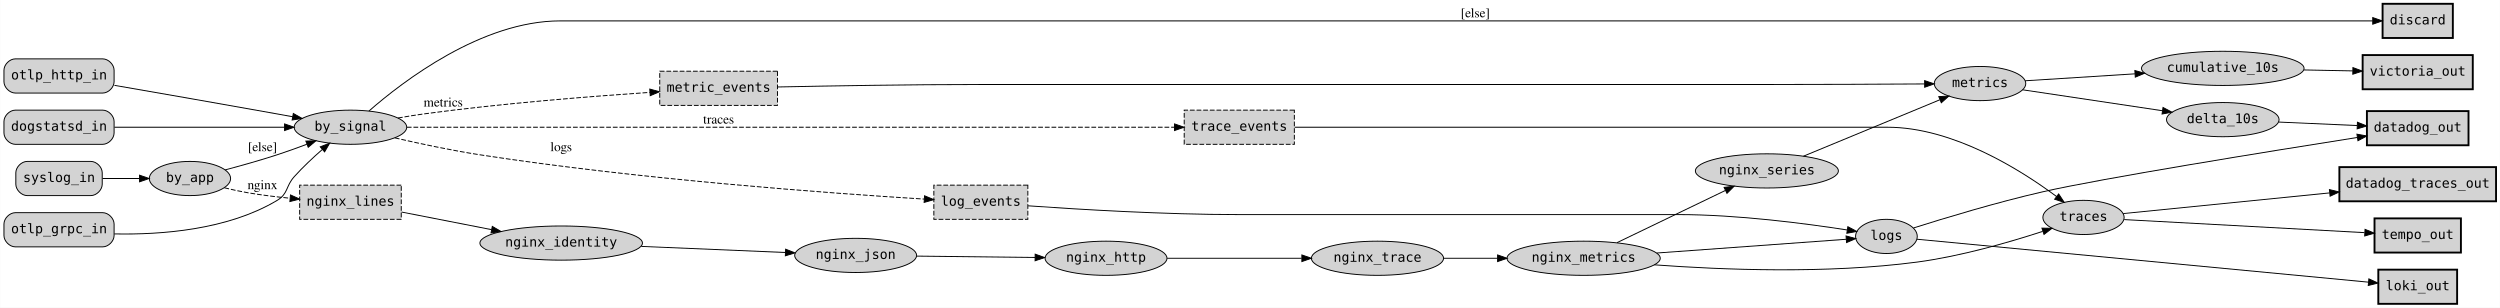
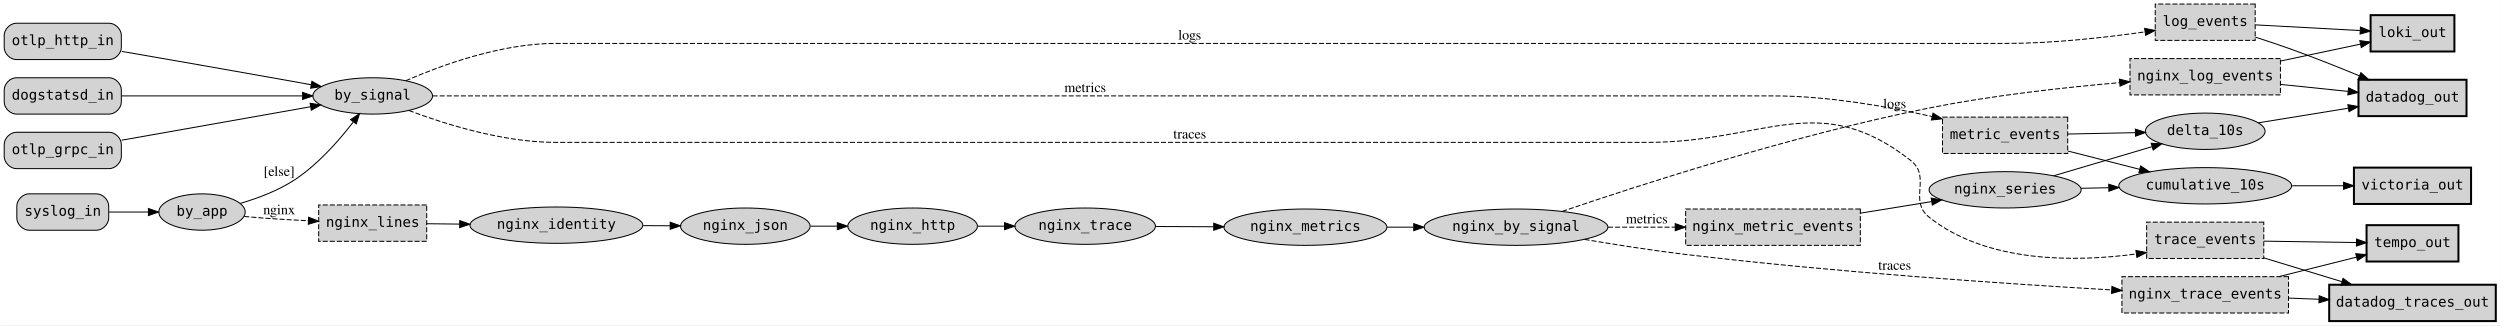
- <svg xmlns="http://www.w3.org/2000/svg" width="2633pt" height="324pt" viewBox="0.00 0.00 2632.67 324.00">
-   <g id="graph0" class="graph" transform="scale(1 1) rotate(0) translate(4 320)">
-     <polygon fill="white" stroke="transparent" points="-4,4 -4,-320 2628.67,-320 2628.67,4 -4,4" />
+ <svg xmlns="http://www.w3.org/2000/svg" width="2476pt" height="322pt" viewBox="0.00 0.00 2475.67 322.00">
+   <g id="graph0" class="graph" transform="scale(1 1) rotate(0) translate(4 318)">
+     <polygon fill="white" stroke="transparent" points="-4,4 -4,-318 2471.67,-318 2471.67,4 -4,4" />
    <g id="node1" class="node">
-       <ellipse fill="lightgrey" stroke="black" cx="195.9" cy="-132" rx="42.79" ry="18" />
-       <text text-anchor="middle" x="195.9" y="-128.3" font-family="monospace" font-size="14.00">by_app</text>
+       <ellipse fill="lightgrey" stroke="black" cx="195.9" cy="-108" rx="42.79" ry="18" />
+       <text text-anchor="middle" x="195.9" y="-104.3" font-family="monospace" font-size="14.00">by_app</text>
    </g>
    <g id="node2" class="node">
-       <ellipse fill="lightgrey" stroke="black" cx="364.94" cy="-186" rx="59.29" ry="18" />
-       <text text-anchor="middle" x="364.94" y="-182.3" font-family="monospace" font-size="14.00">by_signal</text>
+       <ellipse fill="lightgrey" stroke="black" cx="364.94" cy="-223" rx="59.29" ry="18" />
+       <text text-anchor="middle" x="364.94" y="-219.3" font-family="monospace" font-size="14.00">by_signal</text>
    </g>
    <g id="edge3" class="edge">
-       <path fill="none" stroke="black" d="M232.96,-141.07C249.74,-145.51 269.9,-151.15 287.79,-157 297.98,-160.33 308.81,-164.23 319.01,-168.07" />
-       <polygon fill="black" stroke="black" points="317.96,-171.42 328.55,-171.72 320.46,-164.88 317.96,-171.42" />
-       <text text-anchor="middle" x="272.29" y="-160.8" font-family="Times,serif" font-size="14.00">[else]</text>
+       <path fill="none" stroke="black" d="M233.74,-116.52C251.07,-121.61 271.46,-129.22 287.79,-140 310.79,-155.18 331.55,-178.81 345.56,-196.97" />
+       <polygon fill="black" stroke="black" points="343.07,-199.49 351.87,-205.39 348.67,-195.29 343.07,-199.49" />
+       <text text-anchor="middle" x="272.29" y="-143.8" font-family="Times,serif" font-size="14.00">[else]</text>
+     </g>
+     <g id="node15" class="node">
+       <polygon fill="lightgrey" stroke="black" stroke-dasharray="5,2" points="418.44,-115 311.44,-115 311.44,-79 418.44,-79 418.44,-115" />
+       <text text-anchor="middle" x="364.94" y="-93.3" font-family="monospace" font-size="14.00">nginx_lines</text>
+     </g>
+     <g id="edge2" class="edge">
+       <path fill="none" stroke="black" stroke-dasharray="5,2" d="M237.79,-103.61C244.15,-103.01 250.64,-102.45 256.79,-102 271.06,-100.95 286.42,-100.08 300.93,-99.38" />
+       <polygon fill="black" stroke="black" points="301.49,-102.86 311.31,-98.9 301.16,-95.87 301.49,-102.86" />
+       <text text-anchor="middle" x="272.29" y="-105.8" font-family="Times,serif" font-size="14.00">nginx</text>
+     </g>
+     <g id="node8" class="node">
+       <polygon fill="lightgrey" stroke="black" stroke-dasharray="5,2" points="2229.38,-314 2130.38,-314 2130.38,-278 2229.38,-278 2229.38,-314" />
+       <text text-anchor="middle" x="2179.88" y="-292.3" font-family="monospace" font-size="14.00">log_events</text>
+     </g>
+     <g id="edge7" class="edge">
+       <path fill="none" stroke="black" stroke-dasharray="5,2" d="M397.64,-238.04C432.98,-253.4 492.22,-275 545.87,-275 545.87,-275 545.87,-275 1982.69,-275 2029.08,-275 2081.28,-280.87 2120.16,-286.41" />
+       <polygon fill="black" stroke="black" points="2119.86,-289.9 2130.26,-287.88 2120.87,-282.97 2119.86,-289.9" />
+       <text text-anchor="middle" x="1174.13" y="-278.8" font-family="Times,serif" font-size="14.00">logs</text>
+     </g>
+     <g id="node10" class="node">
+       <polygon fill="lightgrey" stroke="black" stroke-dasharray="5,2" points="2043.69,-202 1919.69,-202 1919.69,-166 2043.69,-166 2043.69,-202" />
+       <text text-anchor="middle" x="1981.69" y="-180.3" font-family="monospace" font-size="14.00">metric_events</text>
+     </g>
+     <g id="edge8" class="edge">
+       <path fill="none" stroke="black" stroke-dasharray="5,2" d="M424.28,-223C459.5,-223 505.26,-223 545.87,-223 545.87,-223 545.87,-223 1752.8,-223 1805.79,-223 1864.73,-212.63 1909.4,-202.58" />
+       <polygon fill="black" stroke="black" points="1910.31,-205.96 1919.28,-200.31 1908.75,-199.14 1910.31,-205.96" />
+       <text text-anchor="middle" x="1070.59" y="-226.8" font-family="Times,serif" font-size="14.00">metrics</text>
+     </g>
+     <g id="node26" class="node">
+       <polygon fill="lightgrey" stroke="black" stroke-dasharray="5,2" points="2237.88,-98 2121.88,-98 2121.88,-62 2237.88,-62 2237.88,-98" />
+       <text text-anchor="middle" x="2179.88" y="-76.3" font-family="monospace" font-size="14.00">trace_events</text>
+     </g>
+     <g id="edge9" class="edge">
+       <path fill="none" stroke="black" stroke-dasharray="5,2" d="M400.77,-208.57C436.54,-195.08 494.12,-177 545.87,-177 545.87,-177 545.87,-177 1627.8,-177 1743.85,-177 1796.93,-230.56 1888.3,-159 1908.88,-142.88 1885.84,-119.28 1906.3,-103 1963.74,-57.3 2051.18,-58.4 2111.46,-66.45" />
+       <polygon fill="black" stroke="black" points="2111.24,-69.95 2121.64,-67.91 2112.23,-63.02 2111.24,-69.95" />
+       <text text-anchor="middle" x="1174.13" y="-180.8" font-family="Times,serif" font-size="14.00">traces</text>
+     </g>
+     <g id="node3" class="node">
+       <ellipse fill="lightgrey" stroke="black" cx="2179.88" cy="-134" rx="85.59" ry="18" />
+       <text text-anchor="middle" x="2179.88" y="-130.3" font-family="monospace" font-size="14.00">cumulative_10s</text>
+     </g>
+     <g id="node27" class="node">
+       <polygon fill="lightgrey" stroke="black" stroke-width="2" points="2443.17,-152 2327.17,-152 2327.17,-116 2443.17,-116 2443.17,-152" />
+       <text text-anchor="middle" x="2385.17" y="-130.3" font-family="monospace" font-size="14.00">victoria_out</text>
+     </g>
+     <g id="edge33" class="edge">
+       <path fill="none" stroke="black" d="M2265.92,-134C2282.79,-134 2300.28,-134 2316.48,-134" />
+       <polygon fill="black" stroke="black" points="2316.91,-137.5 2326.91,-134 2316.91,-130.5 2316.91,-137.5" />
+     </g>
+     <g id="node4" class="node">
+       <polygon fill="lightgrey" stroke="black" stroke-width="2" points="2438.67,-239 2331.67,-239 2331.67,-203 2438.67,-203 2438.67,-239" />
+       <text text-anchor="middle" x="2385.17" y="-217.3" font-family="monospace" font-size="14.00">datadog_out</text>
+     </g>
+     <g id="node5" class="node">
+       <polygon fill="lightgrey" stroke="black" stroke-width="2" points="2467.67,-36 2302.67,-36 2302.67,0 2467.67,0 2467.67,-36" />
+       <text text-anchor="middle" x="2385.17" y="-14.3" font-family="monospace" font-size="14.00">datadog_traces_out</text>
+     </g>
+     <g id="node6" class="node">
+       <ellipse fill="lightgrey" stroke="black" cx="2179.88" cy="-188" rx="59.29" ry="18" />
+       <text text-anchor="middle" x="2179.88" y="-184.3" font-family="monospace" font-size="14.00">delta_10s</text>
+     </g>
+     <g id="edge14" class="edge">
+       <path fill="none" stroke="black" d="M2232.44,-196.37C2259.59,-200.78 2293.09,-206.22 2321.71,-210.86" />
+       <polygon fill="black" stroke="black" points="2321.17,-214.32 2331.6,-212.47 2322.29,-207.41 2321.17,-214.32" />
+     </g>
+     <g id="node7" class="node">
+       <path fill="lightgrey" stroke="black" d="M104,-241C104,-241 12,-241 12,-241 6,-241 0,-235 0,-229 0,-229 0,-217 0,-217 0,-211 6,-205 12,-205 12,-205 104,-205 104,-205 110,-205 116,-211 116,-217 116,-217 116,-229 116,-229 116,-235 110,-241 104,-241" />
+       <text text-anchor="middle" x="58" y="-219.3" font-family="monospace" font-size="14.00">dogstatsd_in</text>
+     </g>
+     <g id="edge4" class="edge">
+       <path fill="none" stroke="black" d="M116.36,-223C167.17,-223 241.45,-223 295.38,-223" />
+       <polygon fill="black" stroke="black" points="295.54,-226.5 305.54,-223 295.54,-219.5 295.54,-226.5" />
+     </g>
+     <g id="edge12" class="edge">
+       <path fill="none" stroke="black" d="M2229.52,-281.22C2241.41,-277.41 2254.05,-273.2 2265.67,-269 2287.85,-260.99 2312.03,-251.36 2332.72,-242.84" />
+       <polygon fill="black" stroke="black" points="2334.07,-246.07 2341.97,-239.01 2331.39,-239.6 2334.07,-246.07" />
+     </g>
+     <g id="node9" class="node">
+       <polygon fill="lightgrey" stroke="black" stroke-width="2" points="2426.67,-303 2343.67,-303 2343.67,-267 2426.67,-267 2426.67,-303" />
+       <text text-anchor="middle" x="2385.17" y="-281.3" font-family="monospace" font-size="14.00">loki_out</text>
+     </g>
+     <g id="edge19" class="edge">
+       <path fill="none" stroke="black" d="M2229.57,-293.37C2260.81,-291.67 2301.31,-289.48 2333.02,-287.77" />
+       <polygon fill="black" stroke="black" points="2333.61,-291.24 2343.41,-287.21 2333.23,-284.25 2333.61,-291.24" />
+     </g>
+     <g id="edge10" class="edge">
+       <path fill="none" stroke="black" d="M2043.96,-168.39C2066.49,-162.64 2092.04,-156.13 2114.81,-150.33" />
+       <polygon fill="black" stroke="black" points="2115.89,-153.67 2124.71,-147.81 2114.16,-146.88 2115.89,-153.67" />
+     </g>
+     <g id="edge17" class="edge">
+       <path fill="none" stroke="black" d="M2043.96,-185.25C2065.12,-185.68 2088.95,-186.17 2110.63,-186.61" />
+       <polygon fill="black" stroke="black" points="2110.69,-190.11 2120.76,-186.81 2110.83,-183.11 2110.69,-190.11" />
+     </g>
+     <g id="node11" class="node">
+       <ellipse fill="lightgrey" stroke="black" cx="1497.31" cy="-93" rx="90.98" ry="18" />
+       <text text-anchor="middle" x="1497.31" y="-89.3" font-family="monospace" font-size="14.00">nginx_by_signal</text>
+     </g>
+     <g id="node16" class="node">
+       <polygon fill="lightgrey" stroke="black" stroke-dasharray="5,2" points="2254.38,-260 2105.38,-260 2105.38,-224 2254.38,-224 2254.38,-260" />
+       <text text-anchor="middle" x="2179.88" y="-238.3" font-family="monospace" font-size="14.00">nginx_log_events</text>
+     </g>
+     <g id="edge22" class="edge">
+       <path fill="none" stroke="black" stroke-dasharray="5,2" d="M1542.98,-108.61C1617.38,-134 1771.82,-184.1 1906.3,-211 1968.93,-223.53 2040.75,-231.44 2094.94,-236.13" />
+       <polygon fill="black" stroke="black" points="2094.93,-239.64 2105.19,-237 2095.52,-232.66 2094.93,-239.64" />
+       <text text-anchor="middle" x="1872.3" y="-210.8" font-family="Times,serif" font-size="14.00">logs</text>
    </g>
    <g id="node17" class="node">
-       <polygon fill="lightgrey" stroke="black" stroke-dasharray="5,2" points="418.44,-125 311.44,-125 311.44,-89 418.44,-89 418.44,-125" />
-       <text text-anchor="middle" x="364.94" y="-103.3" font-family="monospace" font-size="14.00">nginx_lines</text>
-     </g>
-     <g id="edge2" class="edge">
-       <path fill="none" stroke="black" stroke-dasharray="5,2" d="M232.18,-122.22C240.22,-120.25 248.76,-118.37 256.79,-117 271.16,-114.55 286.71,-112.66 301.4,-111.22" />
-       <polygon fill="black" stroke="black" points="301.78,-114.7 311.41,-110.3 301.13,-107.73 301.78,-114.7" />
-       <text text-anchor="middle" x="272.29" y="-120.8" font-family="Times,serif" font-size="14.00">nginx</text>
-     </g>
-     <g id="node7" class="node">
-       <polygon fill="lightgrey" stroke="black" stroke-width="2" points="2579.17,-316 2505.17,-316 2505.17,-280 2579.17,-280 2579.17,-316" />
-       <text text-anchor="middle" x="2542.17" y="-294.3" font-family="monospace" font-size="14.00">discard</text>
+       <polygon fill="lightgrey" stroke="black" stroke-dasharray="5,2" points="1838.3,-111 1665.3,-111 1665.3,-75 1838.3,-75 1838.3,-111" />
+       <text text-anchor="middle" x="1751.8" y="-89.3" font-family="monospace" font-size="14.00">nginx_metric_events</text>
+     </g>
+     <g id="edge23" class="edge">
+       <path fill="none" stroke="black" stroke-dasharray="5,2" d="M1588.4,-93C1609.91,-93 1632.96,-93 1654.74,-93" />
+       <polygon fill="black" stroke="black" points="1654.98,-96.5 1664.98,-93 1654.98,-89.5 1654.98,-96.5" />
+       <text text-anchor="middle" x="1626.8" y="-96.8" font-family="Times,serif" font-size="14.00">metrics</text>
+     </g>
+     <g id="node21" class="node">
+       <polygon fill="lightgrey" stroke="black" stroke-dasharray="5,2" points="2262.38,-44 2097.38,-44 2097.38,-8 2262.38,-8 2262.38,-44" />
+       <text text-anchor="middle" x="2179.88" y="-22.3" font-family="monospace" font-size="14.00">nginx_trace_events</text>
+     </g>
+     <g id="edge24" class="edge">
+       <path fill="none" stroke="black" stroke-dasharray="5,2" d="M1565.17,-80.89C1595.63,-75.71 1632.2,-69.96 1665.3,-66 1812.47,-48.4 1984.34,-36.82 2087.24,-30.85" />
+       <polygon fill="black" stroke="black" points="2087.5,-34.34 2097.29,-30.27 2087.1,-27.35 2087.5,-34.34" />
+       <text text-anchor="middle" x="1872.3" y="-50.8" font-family="Times,serif" font-size="14.00">traces</text>
+     </g>
+     <g id="node12" class="node">
+       <ellipse fill="lightgrey" stroke="black" cx="899.7" cy="-94" rx="64.19" ry="18" />
+       <text text-anchor="middle" x="899.7" y="-90.3" font-family="monospace" font-size="14.00">nginx_http</text>
+     </g>
+     <g id="node20" class="node">
+       <ellipse fill="lightgrey" stroke="black" cx="1070.59" cy="-94" rx="69.59" ry="18" />
+       <text text-anchor="middle" x="1070.59" y="-90.3" font-family="monospace" font-size="14.00">nginx_trace</text>
+     </g>
+     <g id="edge30" class="edge">
+       <path fill="none" stroke="black" d="M964.07,-94C972.77,-94 981.8,-94 990.74,-94" />
+       <polygon fill="black" stroke="black" points="990.77,-97.5 1000.77,-94 990.77,-90.5 990.77,-97.5" />
+     </g>
+     <g id="node13" class="node">
+       <ellipse fill="lightgrey" stroke="black" cx="546.87" cy="-95" rx="85.59" ry="18" />
+       <text text-anchor="middle" x="546.87" y="-91.3" font-family="monospace" font-size="14.00">nginx_identity</text>
+     </g>
+     <g id="node14" class="node">
+       <ellipse fill="lightgrey" stroke="black" cx="734.01" cy="-94" rx="64.19" ry="18" />
+       <text text-anchor="middle" x="734.01" y="-90.3" font-family="monospace" font-size="14.00">nginx_json</text>
+     </g>
+     <g id="edge27" class="edge">
+       <path fill="none" stroke="black" d="M632.86,-94.54C641.74,-94.49 650.71,-94.44 659.45,-94.4" />
+       <polygon fill="black" stroke="black" points="659.6,-97.9 669.58,-94.34 659.57,-90.9 659.6,-97.9" />
+     </g>
+     <g id="edge25" class="edge">
+       <path fill="none" stroke="black" d="M798.77,-94C807.35,-94 816.21,-94 824.94,-94" />
+       <polygon fill="black" stroke="black" points="825.12,-97.5 835.12,-94 825.12,-90.5 825.12,-97.5" />
+     </g>
+     <g id="edge26" class="edge">
+       <path fill="none" stroke="black" d="M418.47,-96.42C428.71,-96.3 439.74,-96.18 450.88,-96.06" />
+       <polygon fill="black" stroke="black" points="451.16,-99.55 461.12,-95.94 451.08,-92.55 451.16,-99.55" />
+     </g>
+     <g id="edge13" class="edge">
+       <path fill="none" stroke="black" d="M2254.56,-234.39C2276.43,-232.13 2300.18,-229.68 2321.3,-227.49" />
+       <polygon fill="black" stroke="black" points="2321.85,-230.96 2331.44,-226.45 2321.13,-223.99 2321.85,-230.96" />
+     </g>
+     <g id="edge20" class="edge">
+       <path fill="none" stroke="black" d="M2254.56,-257.58C2280.81,-263.14 2309.76,-269.26 2333.62,-274.31" />
+       <polygon fill="black" stroke="black" points="2333.01,-277.76 2343.52,-276.4 2334.46,-270.91 2333.01,-277.76" />
+     </g>
+     <g id="node19" class="node">
+       <ellipse fill="lightgrey" stroke="black" cx="1981.69" cy="-130" rx="75.29" ry="18" />
+       <text text-anchor="middle" x="1981.69" y="-126.3" font-family="monospace" font-size="14.00">nginx_series</text>
+     </g>
+     <g id="edge29" class="edge">
+       <path fill="none" stroke="black" d="M1838.31,-106.88C1861.53,-110.65 1886.43,-114.7 1908.81,-118.33" />
+       <polygon fill="black" stroke="black" points="1908.47,-121.82 1918.91,-119.97 1909.6,-114.91 1908.47,-121.82" />
+     </g>
+     <g id="node18" class="node">
+       <ellipse fill="lightgrey" stroke="black" cx="1288.72" cy="-93" rx="80.69" ry="18" />
+       <text text-anchor="middle" x="1288.72" y="-89.3" font-family="monospace" font-size="14.00">nginx_metrics</text>
+     </g>
+     <g id="edge21" class="edge">
+       <path fill="none" stroke="black" d="M1369.6,-93C1378.16,-93 1386.96,-93 1395.73,-93" />
+       <polygon fill="black" stroke="black" points="1396,-96.5 1406,-93 1396,-89.5 1396,-96.5" />
+     </g>
+     <g id="edge11" class="edge">
+       <path fill="none" stroke="black" d="M2056.86,-131.51C2065.87,-131.7 2075.16,-131.89 2084.41,-132.07" />
+       <polygon fill="black" stroke="black" points="2084.34,-135.57 2094.41,-132.28 2084.48,-128.57 2084.34,-135.57" />
+     </g>
+     <g id="edge18" class="edge">
+       <path fill="none" stroke="black" d="M2029.69,-143.89C2059.02,-152.56 2096.81,-163.74 2127.01,-172.67" />
+       <polygon fill="black" stroke="black" points="2126.36,-176.12 2136.94,-175.6 2128.35,-169.41 2126.36,-176.12" />
+     </g>
+     <g id="edge28" class="edge">
+       <path fill="none" stroke="black" d="M1140.27,-93.68C1158.5,-93.6 1178.47,-93.51 1197.65,-93.42" />
+       <polygon fill="black" stroke="black" points="1197.92,-96.92 1207.91,-93.37 1197.89,-89.92 1197.92,-96.92" />
+     </g>
+     <g id="edge16" class="edge">
+       <path fill="none" stroke="black" d="M2262.4,-22.79C2272.34,-22.4 2282.55,-22 2292.62,-21.6" />
+       <polygon fill="black" stroke="black" points="2292.78,-25.1 2302.64,-21.21 2292.51,-18.1 2292.78,-25.1" />
+     </g>
+     <g id="node25" class="node">
+       <polygon fill="lightgrey" stroke="black" stroke-width="2" points="2430.67,-95 2339.67,-95 2339.67,-59 2430.67,-59 2430.67,-95" />
+       <text text-anchor="middle" x="2385.17" y="-73.3" font-family="monospace" font-size="14.00">tempo_out</text>
+     </g>
+     <g id="edge32" class="edge">
+       <path fill="none" stroke="black" d="M2252.84,-44.05C2278.12,-50.4 2306.1,-57.41 2329.71,-63.34" />
+       <polygon fill="black" stroke="black" points="2328.98,-66.76 2339.54,-65.8 2330.69,-59.97 2328.98,-66.76" />
+     </g>
+     <g id="node22" class="node">
+       <path fill="lightgrey" stroke="black" d="M104,-187C104,-187 12,-187 12,-187 6,-187 0,-181 0,-175 0,-175 0,-163 0,-163 0,-157 6,-151 12,-151 12,-151 104,-151 104,-151 110,-151 116,-157 116,-163 116,-163 116,-175 116,-175 116,-181 110,-187 104,-187" />
+       <text text-anchor="middle" x="58" y="-165.3" font-family="monospace" font-size="14.00">otlp_grpc_in</text>
+     </g>
+     <g id="edge5" class="edge">
+       <path fill="none" stroke="black" d="M116.36,-179.16C169.79,-188.62 249.18,-202.68 303.56,-212.31" />
+       <polygon fill="black" stroke="black" points="302.96,-215.76 313.41,-214.05 304.18,-208.86 302.96,-215.76" />
+     </g>
+     <g id="node23" class="node">
+       <path fill="lightgrey" stroke="black" d="M104,-295C104,-295 12,-295 12,-295 6,-295 0,-289 0,-283 0,-283 0,-271 0,-271 0,-265 6,-259 12,-259 12,-259 104,-259 104,-259 110,-259 116,-265 116,-271 116,-271 116,-283 116,-283 116,-289 110,-295 104,-295" />
+       <text text-anchor="middle" x="58" y="-273.3" font-family="monospace" font-size="14.00">otlp_http_in</text>
+     </g>
+     <g id="edge6" class="edge">
+       <path fill="none" stroke="black" d="M116.38,-267.11C162.67,-259.1 229.45,-247.46 287.79,-237 293.08,-236.05 298.58,-235.06 304.09,-234.05" />
+       <polygon fill="black" stroke="black" points="304.77,-237.49 313.98,-232.25 303.51,-230.6 304.77,-237.49" />
+     </g>
+     <g id="node24" class="node">
+       <path fill="lightgrey" stroke="black" d="M91.5,-126C91.5,-126 24.5,-126 24.5,-126 18.5,-126 12.5,-120 12.5,-114 12.5,-114 12.5,-102 12.5,-102 12.5,-96 18.5,-90 24.5,-90 24.5,-90 91.5,-90 91.5,-90 97.5,-90 103.5,-96 103.5,-102 103.5,-102 103.5,-114 103.5,-114 103.5,-120 97.5,-126 91.5,-126" />
+       <text text-anchor="middle" x="58" y="-104.3" font-family="monospace" font-size="14.00">syslog_in</text>
+     </g>
+     <g id="edge1" class="edge">
+       <path fill="none" stroke="black" d="M103.87,-108C116.32,-108 129.94,-108 142.76,-108" />
+       <polygon fill="black" stroke="black" points="142.83,-111.5 152.83,-108 142.83,-104.5 142.83,-111.5" />
    </g>
    <g id="edge15" class="edge">
-       <path fill="none" stroke="black" d="M384.32,-203.01C420.16,-234.34 503.17,-298 585.87,-298 585.87,-298 585.87,-298 2337.87,-298 2391.72,-298 2453.59,-298 2494.8,-298" />
-       <polygon fill="black" stroke="black" points="2494.81,-301.5 2504.81,-298 2494.81,-294.5 2494.81,-301.5" />
-       <text text-anchor="middle" x="1549.63" y="-301.8" font-family="Times,serif" font-size="14.00">[else]</text>
-     </g>
-     <g id="node9" class="node">
-       <polygon fill="lightgrey" stroke="black" stroke-dasharray="5,2" points="1078.36,-125 979.36,-125 979.36,-89 1078.36,-89 1078.36,-125" />
-       <text text-anchor="middle" x="1028.86" y="-103.3" font-family="monospace" font-size="14.00">log_events</text>
-     </g>
-     <g id="edge7" class="edge">
-       <path fill="none" stroke="black" stroke-dasharray="5,2" d="M411.67,-174.8C437.73,-168.76 471.08,-161.63 501.08,-157 669.93,-130.96 871.46,-116.37 969.07,-110.33" />
-       <polygon fill="black" stroke="black" points="969.56,-113.81 979.32,-109.71 969.13,-106.82 969.56,-113.81" />
-       <text text-anchor="middle" x="586.87" y="-160.8" font-family="Times,serif" font-size="14.00">logs</text>
-     </g>
-     <g id="node12" class="node">
-       <polygon fill="lightgrey" stroke="black" stroke-dasharray="5,2" points="814.67,-245 690.67,-245 690.67,-209 814.67,-209 814.67,-245" />
-       <text text-anchor="middle" x="752.67" y="-223.3" font-family="monospace" font-size="14.00">metric_events</text>
-     </g>
-     <g id="edge8" class="edge">
-       <path fill="none" stroke="black" stroke-dasharray="5,2" d="M414.98,-195.72C423.97,-197.3 433.29,-198.81 442.08,-200 523.37,-210.99 617.3,-218.45 680.18,-222.7" />
-       <polygon fill="black" stroke="black" points="680.18,-226.2 690.39,-223.38 680.64,-219.22 680.18,-226.2" />
-       <text text-anchor="middle" x="462.58" y="-207.8" font-family="Times,serif" font-size="14.00">metrics</text>
-     </g>
-     <g id="node25" class="node">
-       <polygon fill="lightgrey" stroke="black" stroke-dasharray="5,2" points="1359.04,-204 1243.04,-204 1243.04,-168 1359.04,-168 1359.04,-204" />
-       <text text-anchor="middle" x="1301.04" y="-182.3" font-family="monospace" font-size="14.00">trace_events</text>
-     </g>
-     <g id="edge9" class="edge">
-       <path fill="none" stroke="black" stroke-dasharray="5,2" d="M424.28,-186C468.61,-186 531.08,-186 585.87,-186 585.87,-186 585.87,-186 1029.86,-186 1098.93,-186 1177.94,-186 1232.6,-186" />
-       <polygon fill="black" stroke="black" points="1232.85,-189.5 1242.85,-186 1232.85,-182.5 1232.85,-189.5" />
-       <text text-anchor="middle" x="752.67" y="-189.8" font-family="Times,serif" font-size="14.00">traces</text>
-     </g>
-     <g id="node3" class="node">
-       <ellipse fill="lightgrey" stroke="black" cx="2336.87" cy="-248" rx="85.59" ry="18" />
-       <text text-anchor="middle" x="2336.87" y="-244.3" font-family="monospace" font-size="14.00">cumulative_10s</text>
-     </g>
-     <g id="node27" class="node">
-       <polygon fill="lightgrey" stroke="black" stroke-width="2" points="2600.17,-262 2484.17,-262 2484.17,-226 2600.17,-226 2600.17,-262" />
-       <text text-anchor="middle" x="2542.17" y="-240.3" font-family="monospace" font-size="14.00">victoria_out</text>
-     </g>
-     <g id="edge30" class="edge">
-       <path fill="none" stroke="black" d="M2422.32,-246.34C2439.49,-246 2457.33,-245.65 2473.8,-245.33" />
-       <polygon fill="black" stroke="black" points="2473.94,-248.82 2483.87,-245.13 2473.8,-241.82 2473.94,-248.82" />
-     </g>
-     <g id="node4" class="node">
-       <polygon fill="lightgrey" stroke="black" stroke-width="2" points="2595.67,-203 2488.67,-203 2488.67,-167 2595.67,-167 2595.67,-203" />
-       <text text-anchor="middle" x="2542.17" y="-181.3" font-family="monospace" font-size="14.00">datadog_out</text>
-     </g>
-     <g id="node5" class="node">
-       <polygon fill="lightgrey" stroke="black" stroke-width="2" points="2624.67,-144 2459.67,-144 2459.67,-108 2624.67,-108 2624.67,-144" />
-       <text text-anchor="middle" x="2542.17" y="-122.3" font-family="monospace" font-size="14.00">datadog_traces_out</text>
-     </g>
-     <g id="node6" class="node">
-       <ellipse fill="lightgrey" stroke="black" cx="2336.87" cy="-194" rx="59.29" ry="18" />
-       <text text-anchor="middle" x="2336.87" y="-190.3" font-family="monospace" font-size="14.00">delta_10s</text>
-     </g>
-     <g id="edge12" class="edge">
-       <path fill="none" stroke="black" d="M2395.59,-191.45C2421.39,-190.3 2451.87,-188.95 2478.26,-187.79" />
-       <polygon fill="black" stroke="black" points="2478.69,-191.27 2488.53,-187.33 2478.38,-184.28 2478.69,-191.27" />
-     </g>
-     <g id="node8" class="node">
-       <path fill="lightgrey" stroke="black" d="M104,-204C104,-204 12,-204 12,-204 6,-204 0,-198 0,-192 0,-192 0,-180 0,-180 0,-174 6,-168 12,-168 12,-168 104,-168 104,-168 110,-168 116,-174 116,-180 116,-180 116,-192 116,-192 116,-198 110,-204 104,-204" />
-       <text text-anchor="middle" x="58" y="-182.3" font-family="monospace" font-size="14.00">dogstatsd_in</text>
-     </g>
-     <g id="edge4" class="edge">
-       <path fill="none" stroke="black" d="M116.36,-186C167.17,-186 241.45,-186 295.38,-186" />
-       <polygon fill="black" stroke="black" points="295.54,-189.5 305.54,-186 295.54,-182.5 295.54,-189.5" />
-     </g>
-     <g id="node10" class="node">
-       <ellipse fill="lightgrey" stroke="black" cx="1982.6" cy="-71" rx="32.49" ry="18" />
-       <text text-anchor="middle" x="1982.6" y="-67.3" font-family="monospace" font-size="14.00">logs</text>
-     </g>
-     <g id="edge16" class="edge">
-       <path fill="none" stroke="black" d="M1078.63,-103.24C1132.71,-99.4 1222.56,-94 1300.04,-94 1300.04,-94 1300.04,-94 1763.32,-94 1825.76,-94 1897.7,-84.58 1941.39,-77.79" />
-       <polygon fill="black" stroke="black" points="1942.01,-81.24 1951.34,-76.22 1940.91,-74.33 1942.01,-81.24" />
-     </g>
-     <g id="edge11" class="edge">
-       <path fill="none" stroke="black" d="M2011.16,-79.93C2043.5,-90.17 2098.86,-106.96 2147.29,-118 2209.2,-132.11 2384,-160.3 2478.57,-175.22" />
-       <polygon fill="black" stroke="black" points="2478.15,-178.7 2488.58,-176.8 2479.24,-171.79 2478.15,-178.7" />
-     </g>
-     <g id="node11" class="node">
-       <polygon fill="lightgrey" stroke="black" stroke-width="2" points="2583.67,-36 2500.67,-36 2500.67,0 2583.67,0 2583.67,-36" />
-       <text text-anchor="middle" x="2542.17" y="-14.3" font-family="monospace" font-size="14.00">loki_out</text>
-     </g>
-     <g id="edge18" class="edge">
-       <path fill="none" stroke="black" d="M2014.77,-68.04C2106.62,-59.31 2376.86,-33.62 2490.21,-22.84" />
-       <polygon fill="black" stroke="black" points="2490.74,-26.31 2500.36,-21.88 2490.07,-19.34 2490.74,-26.31" />
-     </g>
-     <g id="node13" class="node">
-       <ellipse fill="lightgrey" stroke="black" cx="2081.19" cy="-232" rx="48.19" ry="18" />
-       <text text-anchor="middle" x="2081.19" y="-228.3" font-family="monospace" font-size="14.00">metrics</text>
-     </g>
-     <g id="edge19" class="edge">
-       <path fill="none" stroke="black" d="M814.92,-228.4C870.48,-229.56 954.66,-231 1027.86,-231 1027.86,-231 1027.86,-231 1857.71,-231 1913.79,-231 1977.82,-231.32 2022.75,-231.6" />
-       <polygon fill="black" stroke="black" points="2022.86,-235.1 2032.89,-231.66 2022.91,-228.1 2022.86,-235.1" />
-     </g>
-     <g id="edge10" class="edge">
-       <path fill="none" stroke="black" d="M2128.72,-234.93C2161.03,-236.97 2205.14,-239.75 2244.35,-242.23" />
-       <polygon fill="black" stroke="black" points="2244.27,-245.73 2254.47,-242.87 2244.71,-238.74 2244.27,-245.73" />
-     </g>
-     <g id="edge14" class="edge">
-       <path fill="none" stroke="black" d="M2126.09,-225.42C2166.7,-219.34 2227.5,-210.23 2273.21,-203.39" />
-       <polygon fill="black" stroke="black" points="2273.93,-206.82 2283.3,-201.87 2272.9,-199.89 2273.93,-206.82" />
-     </g>
-     <g id="node14" class="node">
-       <ellipse fill="lightgrey" stroke="black" cx="1160.7" cy="-48" rx="64.19" ry="18" />
-       <text text-anchor="middle" x="1160.7" y="-44.3" font-family="monospace" font-size="14.00">nginx_http</text>
-     </g>
-     <g id="node20" class="node">
-       <ellipse fill="lightgrey" stroke="black" cx="1446.59" cy="-48" rx="69.59" ry="18" />
-       <text text-anchor="middle" x="1446.59" y="-44.3" font-family="monospace" font-size="14.00">nginx_trace</text>
-     </g>
-     <g id="edge26" class="edge">
-       <path fill="none" stroke="black" d="M1225.06,-48C1266.9,-48 1322.05,-48 1366.73,-48" />
-       <polygon fill="black" stroke="black" points="1366.97,-51.5 1376.97,-48 1366.97,-44.5 1366.97,-51.5" />
-     </g>
-     <g id="node15" class="node">
-       <ellipse fill="lightgrey" stroke="black" cx="586.87" cy="-64" rx="85.59" ry="18" />
-       <text text-anchor="middle" x="586.87" y="-60.3" font-family="monospace" font-size="14.00">nginx_identity</text>
-     </g>
-     <g id="node16" class="node">
-       <ellipse fill="lightgrey" stroke="black" cx="897.01" cy="-51" rx="64.19" ry="18" />
-       <text text-anchor="middle" x="897.01" y="-47.3" font-family="monospace" font-size="14.00">nginx_json</text>
-     </g>
-     <g id="edge23" class="edge">
-       <path fill="none" stroke="black" d="M671.26,-60.48C718.65,-58.48 777.43,-56 822.99,-54.08" />
-       <polygon fill="black" stroke="black" points="823.25,-57.57 833.09,-53.65 822.96,-50.58 823.25,-57.57" />
-     </g>
-     <g id="edge21" class="edge">
-       <path fill="none" stroke="black" d="M961.36,-50.27C998.93,-49.84 1046.72,-49.3 1085.98,-48.85" />
-       <polygon fill="black" stroke="black" points="1086.07,-52.34 1096.03,-48.73 1085.99,-45.34 1086.07,-52.34" />
-     </g>
-     <g id="edge22" class="edge">
-       <path fill="none" stroke="black" d="M418.62,-96.7C447.06,-91.14 482.59,-84.19 513.58,-78.13" />
-       <polygon fill="black" stroke="black" points="514.32,-81.56 523.46,-76.2 512.98,-74.69 514.32,-81.56" />
-     </g>
-     <g id="node18" class="node">
-       <ellipse fill="lightgrey" stroke="black" cx="1663.72" cy="-48" rx="80.69" ry="18" />
-       <text text-anchor="middle" x="1663.72" y="-44.3" font-family="monospace" font-size="14.00">nginx_metrics</text>
-     </g>
-     <g id="edge17" class="edge">
-       <path fill="none" stroke="black" d="M1740.62,-53.51C1803.19,-58.05 1889.57,-64.32 1940.12,-67.99" />
-       <polygon fill="black" stroke="black" points="1940.11,-71.5 1950.34,-68.73 1940.62,-64.52 1940.11,-71.5" />
-     </g>
-     <g id="node19" class="node">
-       <ellipse fill="lightgrey" stroke="black" cx="1856.71" cy="-140" rx="75.29" ry="18" />
-       <text text-anchor="middle" x="1856.71" y="-136.3" font-family="monospace" font-size="14.00">nginx_series</text>
-     </g>
-     <g id="edge25" class="edge">
-       <path fill="none" stroke="black" d="M1698.87,-64.45C1730.74,-79.8 1778.43,-102.77 1812.85,-119.35" />
-       <polygon fill="black" stroke="black" points="1811.65,-122.66 1822.18,-123.85 1814.69,-116.36 1811.65,-122.66" />
-     </g>
-     <g id="node26" class="node">
-       <ellipse fill="lightgrey" stroke="black" cx="2190.19" cy="-91" rx="42.79" ry="18" />
-       <text text-anchor="middle" x="2190.19" y="-87.3" font-family="monospace" font-size="14.00">traces</text>
-     </g>
-     <g id="edge29" class="edge">
-       <path fill="none" stroke="black" d="M1738.24,-41.08C1809.39,-35.82 1920.12,-31.4 2015.1,-44 2061.14,-50.11 2112.28,-64.92 2147.15,-76.3" />
-       <polygon fill="black" stroke="black" points="2146.39,-79.73 2156.98,-79.55 2148.59,-73.09 2146.39,-79.73" />
-     </g>
-     <g id="edge20" class="edge">
-       <path fill="none" stroke="black" d="M1895.2,-155.5C1934.98,-171.95 1997.67,-197.88 2038.86,-214.91" />
-       <polygon fill="black" stroke="black" points="2037.75,-218.24 2048.33,-218.82 2040.42,-211.77 2037.75,-218.24" />
-     </g>
-     <g id="edge24" class="edge">
-       <path fill="none" stroke="black" d="M1516.25,-48C1534.28,-48 1554,-48 1572.96,-48" />
-       <polygon fill="black" stroke="black" points="1573.1,-51.5 1583.1,-48 1573.1,-44.5 1573.1,-51.5" />
-     </g>
-     <g id="node21" class="node">
-       <path fill="lightgrey" stroke="black" d="M104,-96C104,-96 12,-96 12,-96 6,-96 0,-90 0,-84 0,-84 0,-72 0,-72 0,-66 6,-60 12,-60 12,-60 104,-60 104,-60 110,-60 116,-66 116,-72 116,-72 116,-84 116,-84 116,-90 110,-96 104,-96" />
-       <text text-anchor="middle" x="58" y="-74.3" font-family="monospace" font-size="14.00">otlp_grpc_in</text>
-     </g>
-     <g id="edge5" class="edge">
-       <path fill="none" stroke="black" d="M116.22,-73.65C165.16,-72.62 235.73,-77.74 287.79,-109 299.53,-116.05 296.64,-123.82 305.79,-134 314.8,-144.01 325.58,-154.09 335.4,-162.67" />
-       <polygon fill="black" stroke="black" points="333.14,-165.35 343.01,-169.2 337.7,-160.04 333.14,-165.35" />
-     </g>
-     <g id="node22" class="node">
-       <path fill="lightgrey" stroke="black" d="M104,-258C104,-258 12,-258 12,-258 6,-258 0,-252 0,-246 0,-246 0,-234 0,-234 0,-228 6,-222 12,-222 12,-222 104,-222 104,-222 110,-222 116,-228 116,-234 116,-234 116,-246 116,-246 116,-252 110,-258 104,-258" />
-       <text text-anchor="middle" x="58" y="-236.3" font-family="monospace" font-size="14.00">otlp_http_in</text>
-     </g>
-     <g id="edge6" class="edge">
-       <path fill="none" stroke="black" d="M116.38,-230.11C162.67,-222.1 229.45,-210.46 287.79,-200 293.08,-199.05 298.58,-198.06 304.09,-197.05" />
-       <polygon fill="black" stroke="black" points="304.77,-200.49 313.98,-195.25 303.51,-193.6 304.77,-200.49" />
-     </g>
-     <g id="node23" class="node">
-       <path fill="lightgrey" stroke="black" d="M91.5,-150C91.5,-150 24.5,-150 24.5,-150 18.5,-150 12.5,-144 12.5,-138 12.5,-138 12.5,-126 12.5,-126 12.5,-120 18.5,-114 24.5,-114 24.5,-114 91.5,-114 91.5,-114 97.5,-114 103.5,-120 103.5,-126 103.5,-126 103.5,-138 103.5,-138 103.5,-144 97.5,-150 91.5,-150" />
-       <text text-anchor="middle" x="58" y="-128.3" font-family="monospace" font-size="14.00">syslog_in</text>
-     </g>
-     <g id="edge1" class="edge">
-       <path fill="none" stroke="black" d="M103.87,-132C116.32,-132 129.94,-132 142.76,-132" />
-       <polygon fill="black" stroke="black" points="142.83,-135.5 152.83,-132 142.83,-128.5 142.83,-135.5" />
-     </g>
-     <g id="node24" class="node">
-       <polygon fill="lightgrey" stroke="black" stroke-width="2" points="2587.67,-90 2496.67,-90 2496.67,-54 2587.67,-54 2587.67,-90" />
-       <text text-anchor="middle" x="2542.17" y="-68.3" font-family="monospace" font-size="14.00">tempo_out</text>
-     </g>
-     <g id="edge28" class="edge">
-       <path fill="none" stroke="black" d="M1359.34,-186C1409.32,-186 1483.77,-186 1548.63,-186 1548.63,-186 1548.63,-186 1983.6,-186 2052.87,-186 2124.16,-141.01 2161.89,-112.95" />
-       <polygon fill="black" stroke="black" points="2164.01,-115.74 2169.86,-106.9 2159.78,-110.16 2164.01,-115.74" />
-     </g>
-     <g id="edge13" class="edge">
-       <path fill="none" stroke="black" d="M2232.02,-95.08C2284.95,-100.38 2378.82,-109.76 2449.27,-116.81" />
-       <polygon fill="black" stroke="black" points="2449.19,-120.32 2459.49,-117.83 2449.89,-113.35 2449.19,-120.32" />
-     </g>
-     <g id="edge27" class="edge">
-       <path fill="none" stroke="black" d="M2233.05,-88.73C2296.22,-85.3 2415.93,-78.8 2486.09,-74.99" />
-       <polygon fill="black" stroke="black" points="2486.7,-78.46 2496.49,-74.43 2486.32,-71.47 2486.7,-78.46" />
+       <path fill="none" stroke="black" d="M2238.05,-62.56C2262,-55.26 2290.05,-46.71 2315.14,-39.05" />
+       <polygon fill="black" stroke="black" points="2316.41,-42.32 2324.96,-36.06 2314.37,-35.63 2316.41,-42.32" />
+     </g>
+     <g id="edge31" class="edge">
+       <path fill="none" stroke="black" d="M2238.05,-79.16C2266.71,-78.73 2301.24,-78.22 2329.54,-77.81" />
+       <polygon fill="black" stroke="black" points="2329.72,-81.3 2339.66,-77.66 2329.61,-74.3 2329.72,-81.3" />
    </g>
  </g>
</svg>
